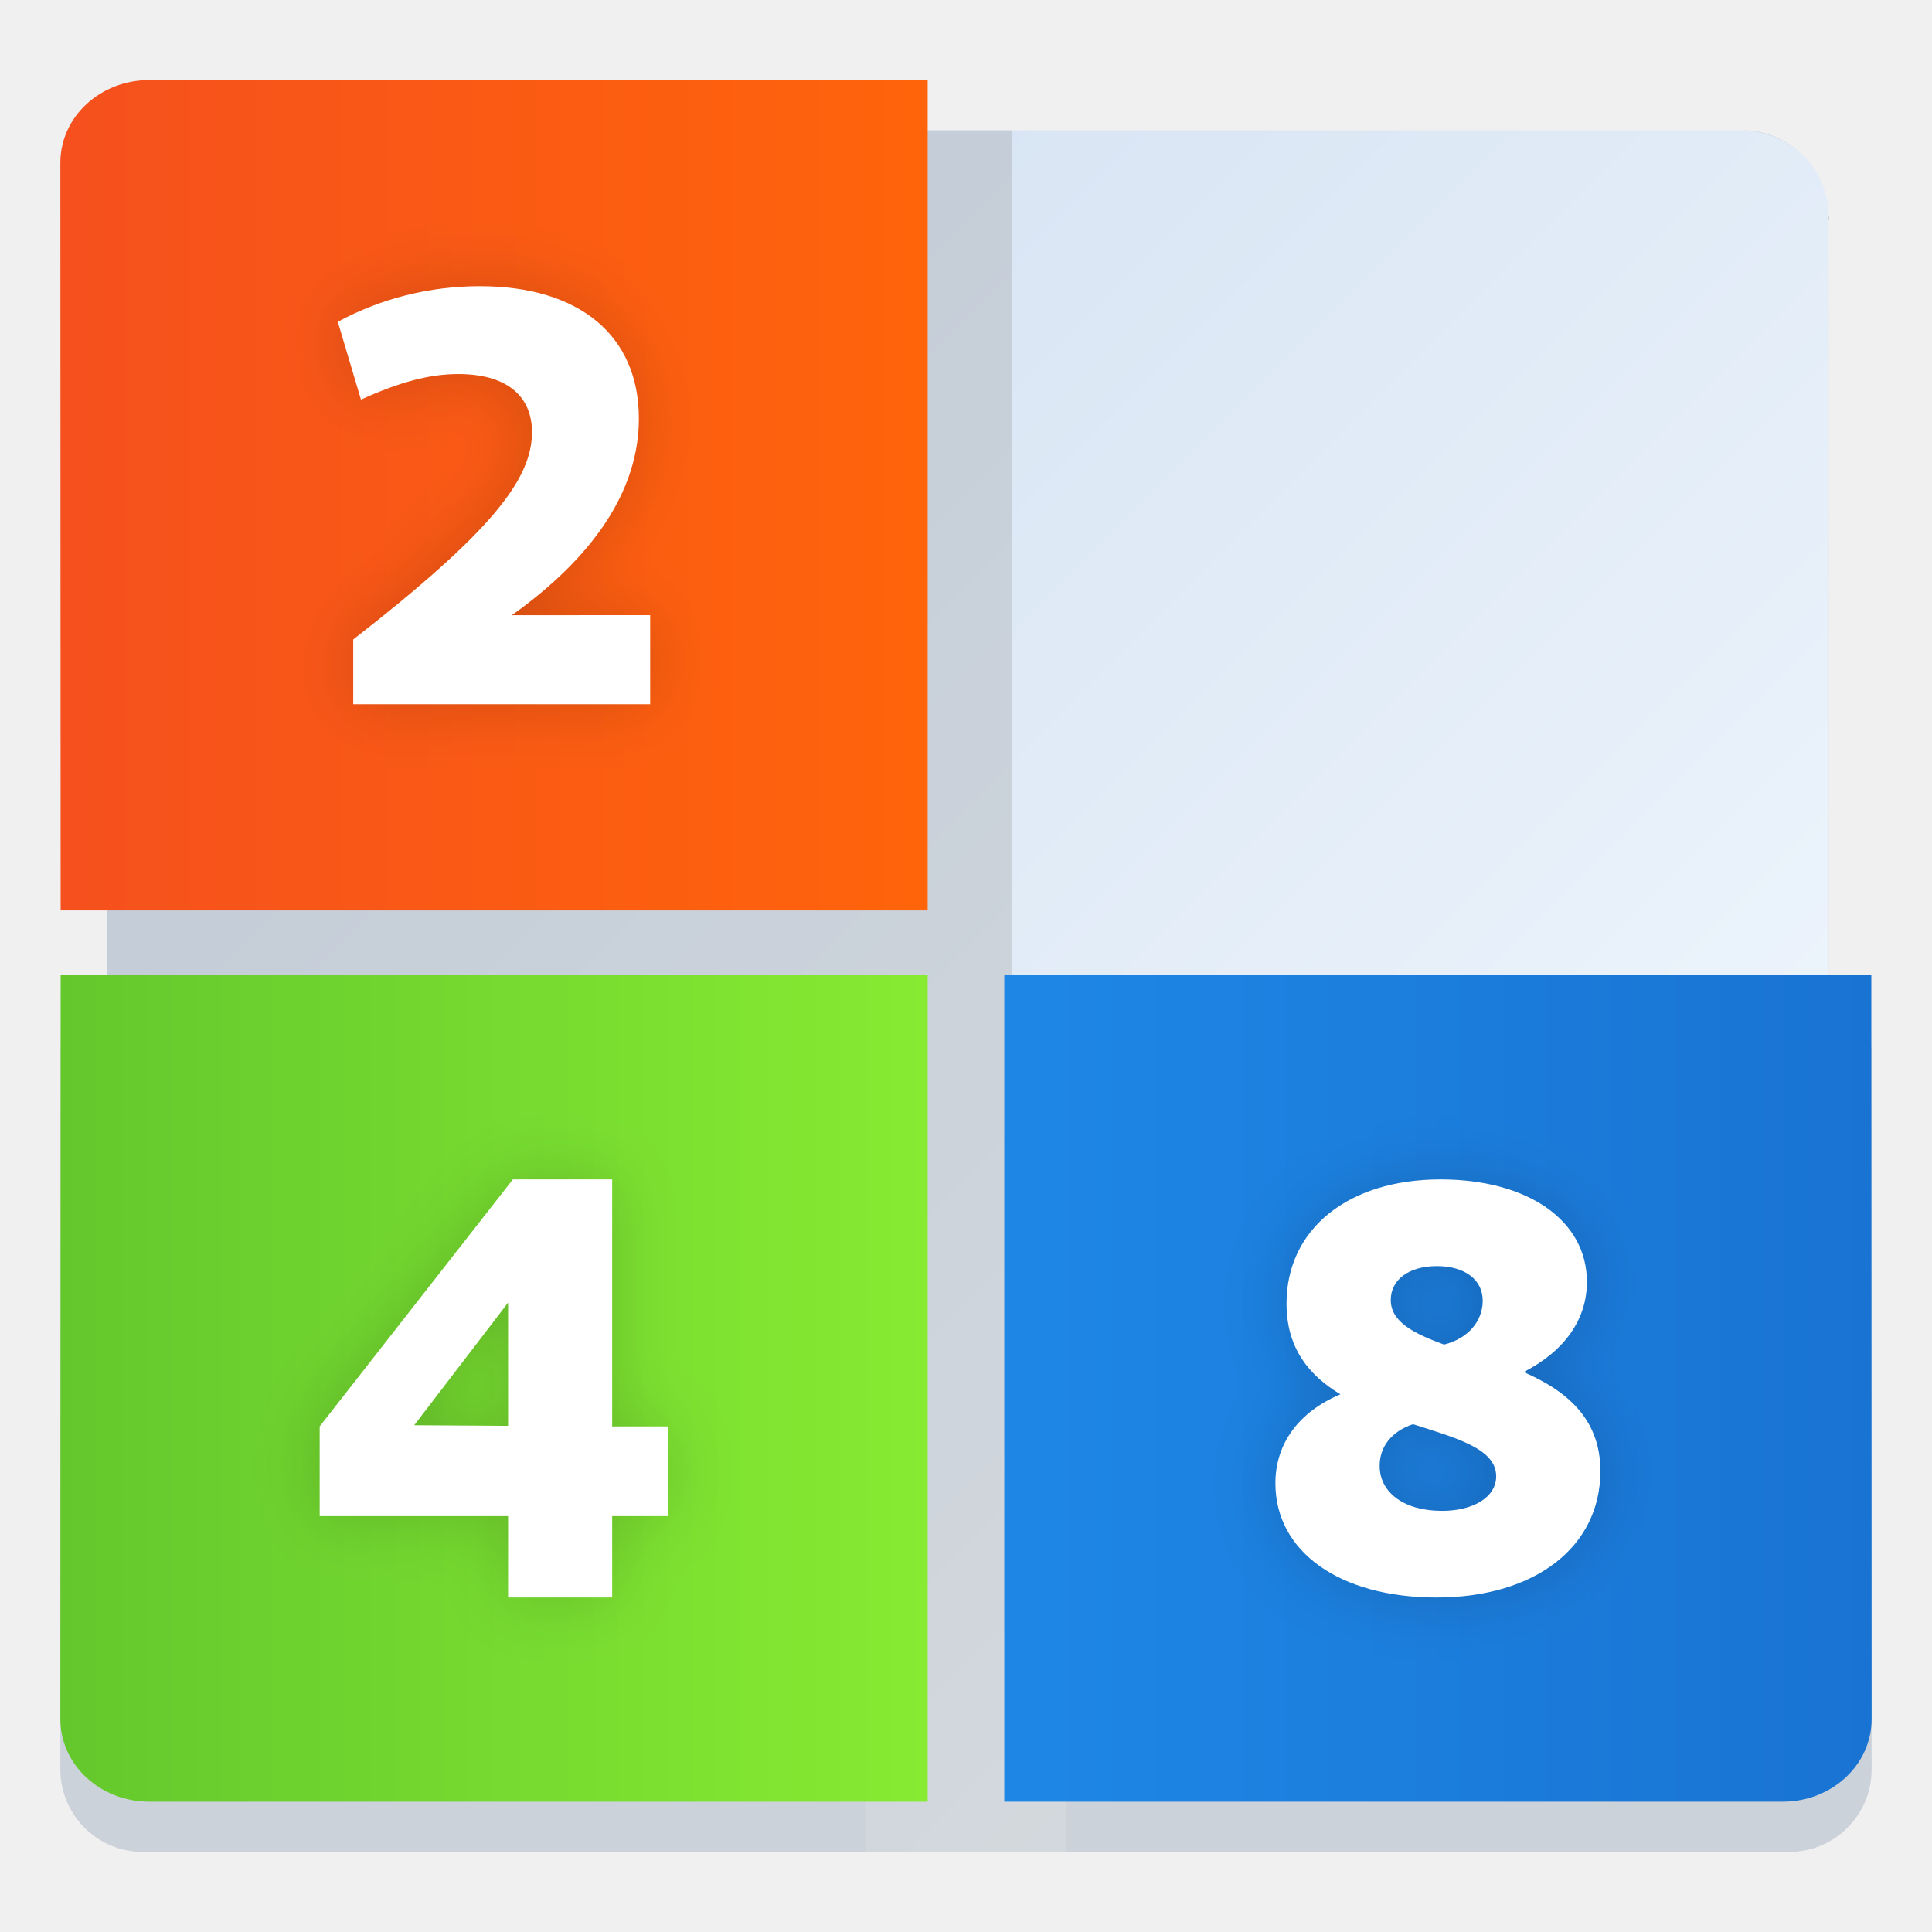
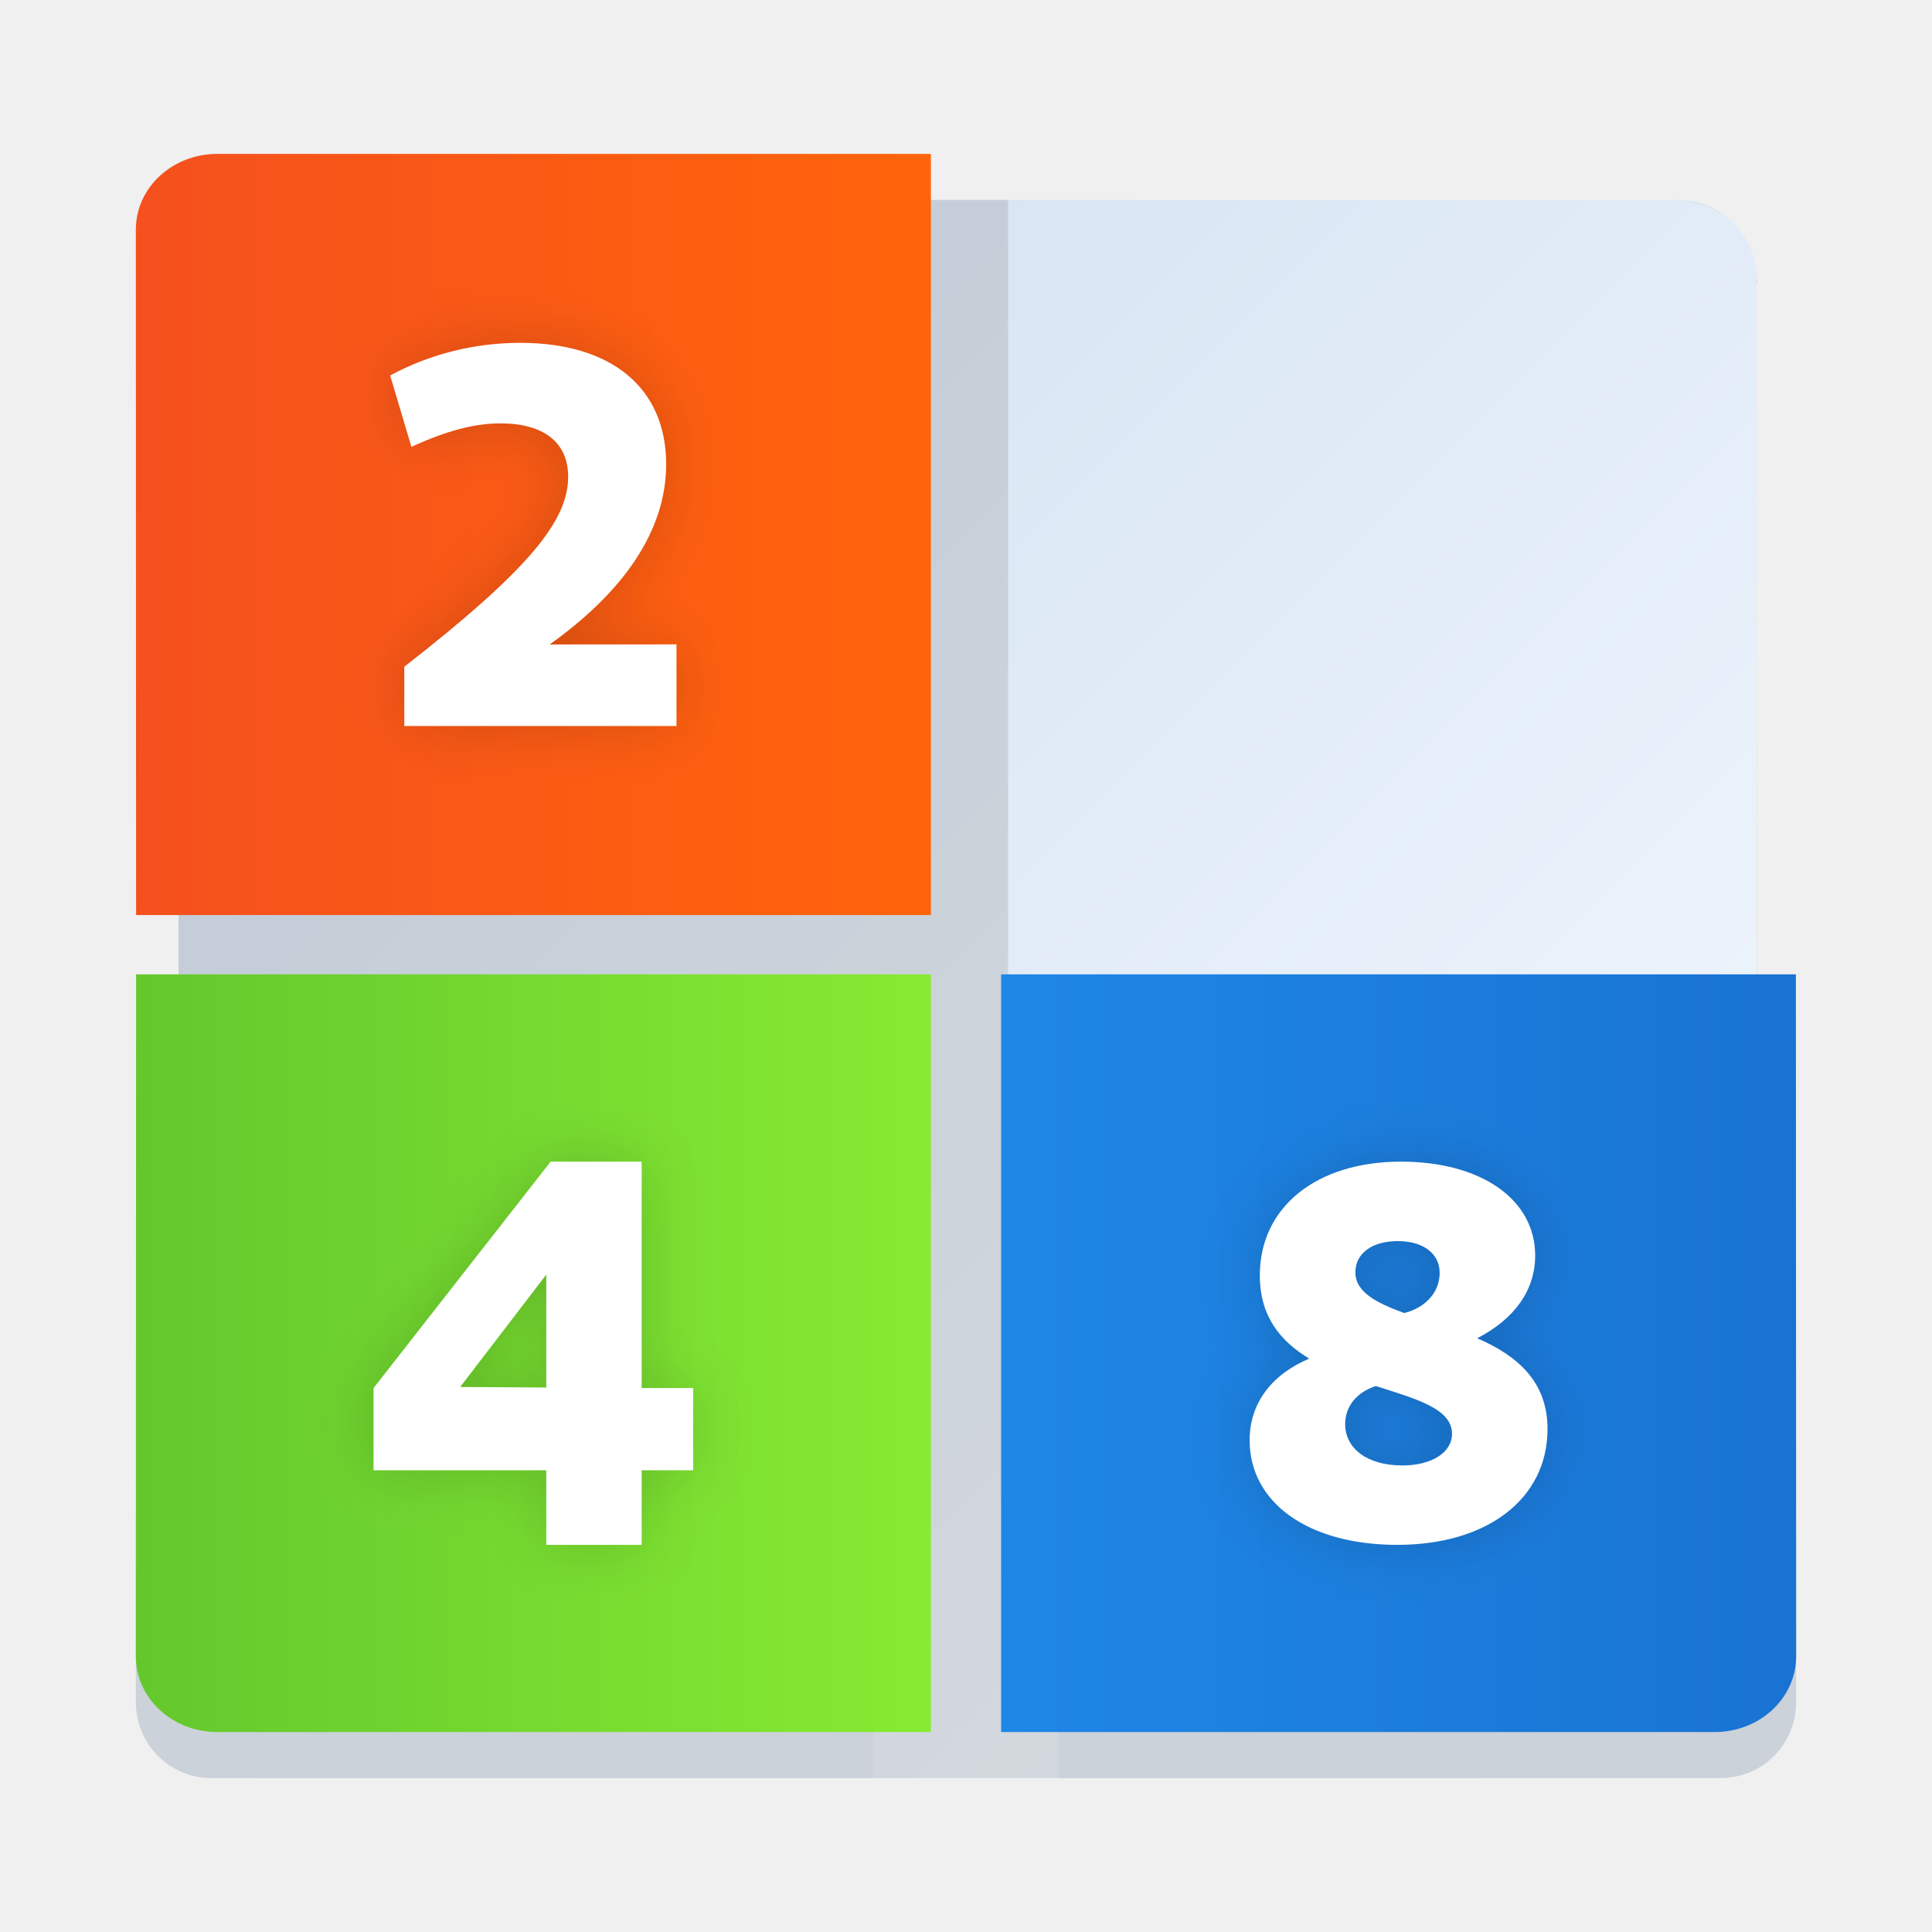
- <svg xmlns="http://www.w3.org/2000/svg" width="64" height="64" version="1.1">
-   <defs>
+ <svg xmlns="http://www.w3.org/2000/svg" width="64" height="64" version="1.1" id="svg95">
+   <defs id="defs33">
    <filter id="filter1139" x="-.249" y="-.186" width="1.499" height="1.373" color-interpolation-filters="sRGB">
-       <feGaussianBlur stdDeviation="0.776" />
+       <feGaussianBlur stdDeviation="0.776" id="feGaussianBlur4" />
    </filter>
    <filter id="filter1143" x="-.24" y="-.186" width="1.479" height="1.373" color-interpolation-filters="sRGB">
-       <feGaussianBlur stdDeviation="0.776" />
+       <feGaussianBlur stdDeviation="0.776" id="feGaussianBlur7" />
    </filter>
    <filter id="filter1147" x="-.223" y="-.186" width="1.447" height="1.373" color-interpolation-filters="sRGB">
-       <feGaussianBlur stdDeviation="0.776" />
+       <feGaussianBlur stdDeviation="0.776" id="feGaussianBlur10" />
    </filter>
-     <linearGradient id="linearGradient953" x1="-48.646" x2="-32.772" y1="-6.301" y2="9.574" gradientTransform="translate(1.0224 -.57831)" gradientUnits="userSpaceOnUse">
-       <stop stop-color="#cfdef0" offset="0" />
-       <stop stop-color="#f5faff" offset="1" />
+     <linearGradient id="linearGradient953" x1="-48.646" x2="-32.772" y1="-6.301" y2="9.574" gradientTransform="translate(1.0224,-0.57831)" gradientUnits="userSpaceOnUse">
+       <stop stop-color="#cfdef0" offset="0" id="stop13" />
+       <stop stop-color="#f5faff" offset="1" id="stop15" />
    </linearGradient>
-     <linearGradient id="linearGradient974" x1="-67.422" x2="-39.366" y1="18.739" y2="18.739" gradientTransform="matrix(1.0774 0 0 1 3.5957 -1.75)" gradientUnits="userSpaceOnUse">
-       <stop stop-color="#f5501e" offset="0" />
-       <stop stop-color="#ff640a" offset="1" />
+     <linearGradient id="linearGradient974" x1="-67.422" x2="-39.366" y1="18.739" y2="18.739" gradientTransform="matrix(1.0774,0,0,1,3.5957,-1.75)" gradientUnits="userSpaceOnUse">
+       <stop stop-color="#f5501e" offset="0" id="stop18" />
+       <stop stop-color="#ff640a" offset="1" id="stop20" />
    </linearGradient>
-     <linearGradient id="linearGradient986" x1="-67.422" x2="-39.366" y1="50.685" y2="50.685" gradientTransform="matrix(1.0774 0 0 1 3.5957 -1.75)" gradientUnits="userSpaceOnUse">
-       <stop stop-color="#64c82d" offset="0" />
-       <stop stop-color="#87eb32" offset="1" />
+     <linearGradient id="linearGradient986" x1="-67.422" x2="-39.366" y1="50.685" y2="50.685" gradientTransform="matrix(1.0774,0,0,1,3.5957,-1.75)" gradientUnits="userSpaceOnUse">
+       <stop stop-color="#64c82d" offset="0" id="stop23" />
+       <stop stop-color="#87eb32" offset="1" id="stop25" />
    </linearGradient>
-     <linearGradient id="linearGradient1014" x1="-67.422" x2="-39.366" y1="50.685" y2="50.685" gradientTransform="matrix(-1.0774 0 0 1 -78.565 -1.75)" gradientUnits="userSpaceOnUse">
-       <stop stop-color="#1973d2" offset="0" />
-       <stop stop-color="#1e87e6" offset="1" />
+     <linearGradient id="linearGradient1014" x1="-67.422" x2="-39.366" y1="50.685" y2="50.685" gradientTransform="matrix(-1.0774,0,0,1,-78.565,-1.75)" gradientUnits="userSpaceOnUse">
+       <stop stop-color="#1973d2" offset="0" id="stop28" />
+       <stop stop-color="#1e87e6" offset="1" id="stop30" />
    </linearGradient>
  </defs>
-   <g fill="#5e4aa6">
-     <circle cx="-1469.1" cy="-1265.6" r="0" />
-     <circle cx="-1400.2" cy="-1257.6" r="0" />
-     <circle cx="-1377.2" cy="-1283.4" r="0" />
-     <circle cx="-1387.8" cy="-1256.7" r="0" />
+   <g fill="#5e4aa6" id="g43">
+     <circle cx="-1469.1" cy="-1265.6" r="0" id="circle35" />
+     <circle cx="-1400.2" cy="-1257.6" r="0" id="circle37" />
+     <circle cx="-1377.2" cy="-1283.4" r="0" id="circle39" />
+     <circle cx="-1387.8" cy="-1256.7" r="0" id="circle41" />
  </g>
-   <g transform="matrix(.95051 0 0 .95051 67.629 -.16233)">
-     <g transform="translate(-69.424 2.7122)">
-       <g transform="matrix(3.7796,0,0,3.7796,-151.13,-27.199)" fill="#5e4aa6" stroke-width=".265">
-         <circle cx="-330.35" cy="-328.38" r="0" />
-         <circle cx="-312.11" cy="-326.25" r="0" />
-         <circle cx="-306.02" cy="-333.07" r="0" />
-         <circle cx="-308.84" cy="-326.01" r="0" />
+   <g transform="matrix(0.8712953,0,0,0.8712953,64.66011,2.518113)" id="g93">
+     <g transform="translate(-69.424,2.7122)" id="g59">
+       <g transform="matrix(3.7796,0,0,3.7796,-151.13,-27.199)" fill="#5e4aa6" stroke-width="0.265" id="g53">
+         <circle cx="-330.35" cy="-328.38" r="0" id="circle45" />
+         <circle cx="-312.11" cy="-326.25" r="0" id="circle47" />
+         <circle cx="-306.02" cy="-333.07" r="0" id="circle49" />
+         <circle cx="-308.84" cy="-326.01" r="0" id="circle51" />
      </g>
-       <g transform="matrix(3.7796,0,0,3.7796,182,27.999)">
-         <rect x="-47.624" y="-6.879" width="15.875" height="15.875" ry=".794" fill="url(#linearGradient953)" />
+       <g transform="matrix(3.7796,0,0,3.7796,182,27.999)" id="g57">
+         <rect x="-47.624" y="-6.879" width="15.875" height="15.875" ry="0.794" fill="url(#linearGradient953)" id="rect55" style="fill:url(#linearGradient953)" />
      </g>
    </g>
-     <g>
-       <path d="m-64.424 4.711c-1.662 0-3 1.338-3 3v54.002c0 1.662 1.338 3 3 3h54.002c1.662 0 3-1.338 3-3v-54.002c-9.28e-5 7.856-0.01 21.233-0.01 27.311h-28.451v-30.311zm53.898 0c0.784 0 1.488 0.275 2.033 0.717-0.522-0.441-1.19-0.717-1.93-0.717z" fill="#969696" opacity=".3" stroke-width="3.78" />
-       <path d="m-65.943 2.961h27.124c0 4.056-5.98e-4 28.147-5.98e-4 28.939h-30.217c0-6.106-0.01-18.197-0.01-26.059 0-1.596 1.384-2.881 3.103-2.881z" fill="url(#linearGradient974)" />
-       <path d="m-66.166 64.712h25.175c0-4.046-5.55e-4 -27.263-5.55e-4 -28.055h-28.046c0 6.106-0.009 17.313-0.009 25.175 0 1.596 1.285 2.881 2.881 2.881z" fill="#cbd2da" />
-       <path d="m-65.943 62.962h27.124c0-4.046-5.98e-4 -28.014-5.98e-4 -28.807h-30.217c0 6.106-0.01 18.064-0.01 25.926 0 1.596 1.384 2.881 3.103 2.881z" fill="url(#linearGradient986)" />
-       <path d="m-8.803 64.712h-25.175c0-4.045 5.55e-4 -27.263 5.55e-4 -28.055h28.046c0 6.106 0.009 17.313 0.009 25.175 0 1.596-1.285 2.881-2.881 2.881z" fill="#cbd2da" />
-       <path d="m-9.026 62.962h-27.124c0-4.046 5.97e-4 -28.014 5.97e-4 -28.807h30.217c0 6.106 0.01 18.064 0.01 25.926 0 1.596-1.384 2.881-3.103 2.881z" fill="url(#linearGradient1014)" />
+     <g id="g73">
+       <path d="m -64.424,4.711 c -1.662,0 -3,1.338 -3,3 v 54.002 c 0,1.662 1.338,3 3,3 h 54.002 c 1.662,0 3,-1.338 3,-3 V 7.711 c -9.28e-5,7.856 -0.01,21.233 -0.01,27.311 h -28.451 V 4.711 Z m 53.898,0 c 0.784,0 1.488,0.275 2.033,0.717 -0.522,-0.441 -1.19,-0.717 -1.93,-0.717 z" fill="#969696" opacity="0.3" stroke-width="3.78" id="path61" />
+       <path d="m -65.943,2.961 h 27.124 c 0,4.056 -5.98e-4,28.147 -5.98e-4,28.939 h -30.217 c 0,-6.106 -0.01,-18.197 -0.01,-26.059 0,-1.596 1.384,-2.881 3.103,-2.881 z" fill="url(#linearGradient974)" id="path63" style="fill:url(#linearGradient974)" />
+       <path d="m -66.166,64.712 h 25.175 c 0,-4.046 -5.55e-4,-27.263 -5.55e-4,-28.055 h -28.046 c 0,6.106 -0.009,17.313 -0.009,25.175 0,1.596 1.285,2.881 2.881,2.881 z" fill="#cbd2da" id="path65" />
+       <path d="m -65.943,62.962 h 27.124 c 0,-4.046 -5.98e-4,-28.014 -5.98e-4,-28.807 h -30.217 c 0,6.106 -0.01,18.064 -0.01,25.926 0,1.596 1.384,2.881 3.103,2.881 z" fill="url(#linearGradient986)" id="path67" style="fill:url(#linearGradient986)" />
+       <path d="m -8.803,64.712 h -25.175 c 0,-4.045 5.55e-4,-27.263 5.55e-4,-28.055 h 28.046 c 0,6.106 0.009,17.313 0.009,25.175 0,1.596 -1.285,2.881 -2.881,2.881 z" fill="#cbd2da" id="path69" />
+       <path d="m -9.026,62.962 h -27.124 c 0,-4.046 5.97e-4,-28.014 5.97e-4,-28.807 h 30.217 c 0,6.106 0.01,18.064 0.01,25.926 0,1.596 -1.384,2.881 -3.103,2.881 z" fill="url(#linearGradient1014)" id="path71" style="fill:url(#linearGradient1014)" />
    </g>
-     <g transform="matrix(1.4673 0 0 1.4673 17.471 -15.31)">
-       <path transform="matrix(.99299 0 0 .99299 -69.779 1.4617)" d="m21.69 23.869c1.932-1.378 3.04-2.969 3.04-4.702 0-1.989-1.421-3.168-3.807-3.168-1.207 0-2.372 0.298-3.395 0.852l0.554 1.861c0.938-0.426 1.648-0.611 2.33-0.611 1.122 0 1.761 0.497 1.761 1.392 0 1.136-0.994 2.401-4.276 4.957v1.548h7.102v-2.131z" enable-background="new" filter="url(#filter1139)" opacity=".15" stroke-width=".38px" style="font-feature-settings:normal;font-variant-caps:normal;font-variant-ligatures:normal;font-variant-numeric:normal" />
-       <path d="m-48.241 25.163c1.918-1.368 3.018-2.948 3.018-4.669 0-1.975-1.411-3.146-3.78-3.146-1.199 0-2.356 0.296-3.371 0.846l0.55 1.848c0.931-0.423 1.636-0.607 2.313-0.607 1.114 0 1.749 0.494 1.749 1.382 0 1.128-0.987 2.384-4.246 4.923v1.537h7.053v-2.116z" enable-background="new" fill="#fff" stroke-width=".378px" style="font-feature-settings:normal;font-variant-caps:normal;font-variant-ligatures:normal;font-variant-numeric:normal" />
+     <g transform="matrix(1.4673,0,0,1.4673,17.471,-15.31)" id="g79">
+       <path transform="matrix(0.99299,0,0,0.99299,-69.779,1.4617)" d="m 21.69,23.869 c 1.932,-1.378 3.04,-2.969 3.04,-4.702 0,-1.989 -1.421,-3.168 -3.807,-3.168 -1.207,0 -2.372,0.298 -3.395,0.852 l 0.554,1.861 c 0.938,-0.426 1.648,-0.611 2.33,-0.611 1.122,0 1.761,0.497 1.761,1.392 0,1.136 -0.994,2.401 -4.276,4.957 v 1.548 h 7.102 v -2.131 z" enable-background="new" filter="url(#filter1139)" opacity="0.15" stroke-width="0.38px" style="font-variant-ligatures:normal;font-variant-caps:normal;font-variant-numeric:normal;font-feature-settings:normal" id="path75" />
+       <path d="m -48.241,25.163 c 1.918,-1.368 3.018,-2.948 3.018,-4.669 0,-1.975 -1.411,-3.146 -3.78,-3.146 -1.199,0 -2.356,0.296 -3.371,0.846 l 0.55,1.848 c 0.931,-0.423 1.636,-0.607 2.313,-0.607 1.114,0 1.749,0.494 1.749,1.382 0,1.128 -0.987,2.384 -4.246,4.923 v 1.537 h 7.053 v -2.116 z" enable-background="new" fill="#ffffff" stroke-width="0.378px" style="font-variant-ligatures:normal;font-variant-caps:normal;font-variant-numeric:normal;font-feature-settings:normal" id="path77" />
    </g>
-     <g transform="matrix(1.4673 0 0 1.4673 18.863 -16.236)">
-       <path transform="matrix(.99299 0 0 .99299 -69.779 1.4617)" d="m44.938 42.608c0.98-0.504 1.513-1.26 1.513-2.157 0-1.471-1.415-2.451-3.501-2.451-2.213 0-3.683 1.19-3.683 2.969 0 1.078 0.546 1.723 1.288 2.171-0.994 0.42-1.555 1.177-1.555 2.129 0 1.639 1.541 2.731 3.852 2.731 2.353 0 3.921-1.204 3.921-3.025 0-1.274-0.84-1.933-1.835-2.367zm-2.073-2.535c0.658 0 1.093 0.322 1.093 0.826 0 0.504-0.364 0.91-0.924 1.05-0.728-0.266-1.274-0.546-1.274-1.064 0-0.49 0.434-0.812 1.106-0.812zm0.112 5.854c-0.896 0-1.485-0.434-1.485-1.078 0-0.462 0.294-0.826 0.798-0.994 1.05 0.336 1.989 0.588 1.989 1.246 0 0.49-0.532 0.826-1.302 0.826z" enable-background="new" filter="url(#filter1143)" opacity=".15" stroke-width=".375px" style="font-feature-settings:normal;font-variant-caps:normal;font-variant-ligatures:normal;font-variant-numeric:normal" />
-       <path d="m-25.156 43.771c0.974-0.501 1.502-1.252 1.502-2.142 0-1.46-1.405-2.434-3.477-2.434-2.197 0-3.658 1.182-3.658 2.948 0 1.071 0.542 1.711 1.28 2.156-0.987 0.417-1.544 1.168-1.544 2.114 0 1.627 1.53 2.712 3.825 2.712 2.337 0 3.894-1.196 3.894-3.004 0-1.266-0.834-1.919-1.822-2.35zm-2.058-2.517c0.654 0 1.085 0.32 1.085 0.821 0 0.501-0.362 0.904-0.918 1.043-0.723-0.264-1.266-0.542-1.266-1.057 0-0.487 0.431-0.807 1.099-0.807zm0.111 5.813c-0.89 0-1.474-0.431-1.474-1.071 0-0.459 0.292-0.821 0.793-0.987 1.043 0.334 1.975 0.584 1.975 1.238 0 0.487-0.528 0.821-1.293 0.821z" enable-background="new" fill="#fff" stroke-width=".372px" style="font-feature-settings:normal;font-variant-caps:normal;font-variant-ligatures:normal;font-variant-numeric:normal" />
+     <g transform="matrix(1.4673,0,0,1.4673,18.863,-16.236)" id="g85">
+       <path transform="matrix(0.99299,0,0,0.99299,-69.779,1.4617)" d="m 44.938,42.608 c 0.98,-0.504 1.513,-1.26 1.513,-2.157 0,-1.471 -1.415,-2.451 -3.501,-2.451 -2.213,0 -3.683,1.19 -3.683,2.969 0,1.078 0.546,1.723 1.288,2.171 -0.994,0.42 -1.555,1.177 -1.555,2.129 0,1.639 1.541,2.731 3.852,2.731 2.353,0 3.921,-1.204 3.921,-3.025 0,-1.274 -0.84,-1.933 -1.835,-2.367 z m -2.073,-2.535 c 0.658,0 1.093,0.322 1.093,0.826 0,0.504 -0.364,0.91 -0.924,1.05 -0.728,-0.266 -1.274,-0.546 -1.274,-1.064 0,-0.49 0.434,-0.812 1.106,-0.812 z m 0.112,5.854 c -0.896,0 -1.485,-0.434 -1.485,-1.078 0,-0.462 0.294,-0.826 0.798,-0.994 1.05,0.336 1.989,0.588 1.989,1.246 0,0.49 -0.532,0.826 -1.302,0.826 z" enable-background="new" filter="url(#filter1143)" opacity="0.15" stroke-width="0.375px" style="font-variant-ligatures:normal;font-variant-caps:normal;font-variant-numeric:normal;font-feature-settings:normal" id="path81" />
+       <path d="m -25.156,43.771 c 0.974,-0.501 1.502,-1.252 1.502,-2.142 0,-1.46 -1.405,-2.434 -3.477,-2.434 -2.197,0 -3.658,1.182 -3.658,2.948 0,1.071 0.542,1.711 1.28,2.156 -0.987,0.417 -1.544,1.168 -1.544,2.114 0,1.627 1.53,2.712 3.825,2.712 2.337,0 3.894,-1.196 3.894,-3.004 0,-1.266 -0.834,-1.919 -1.822,-2.35 z m -2.058,-2.517 c 0.654,0 1.085,0.32 1.085,0.821 0,0.501 -0.362,0.904 -0.918,1.043 -0.723,-0.264 -1.266,-0.542 -1.266,-1.057 0,-0.487 0.431,-0.807 1.099,-0.807 z m 0.111,5.813 c -0.89,0 -1.474,-0.431 -1.474,-1.071 0,-0.459 0.292,-0.821 0.793,-0.987 1.043,0.334 1.975,0.584 1.975,1.238 0,0.487 -0.528,0.821 -1.293,0.821 z" enable-background="new" fill="#ffffff" stroke-width="0.372px" style="font-variant-ligatures:normal;font-variant-caps:normal;font-variant-numeric:normal;font-feature-settings:normal" id="path83" />
    </g>
-     <g transform="matrix(1.4673 0 0 1.4673 18.104 -16.236)">
-       <path transform="matrix(.99299 0 0 .99299 -69.779 1.4617)" d="m25 43.908h-1.345v-5.908h-2.375l-4.621 5.908v2.146h4.506v1.946h2.489v-1.946h1.345zm-6.08-0.029 2.246-2.933v2.947z" enable-background="new" filter="url(#filter1147)" opacity=".15" stroke-width=".383px" style="font-feature-settings:normal;font-variant-caps:normal;font-variant-ligatures:normal;font-variant-numeric:normal" />
-       <path d="m-44.954 45.062h-1.335v-5.867h-2.358l-4.589 5.867v2.131h4.475v1.932h2.472v-1.932h1.335zm-6.037-0.028 2.23-2.912v2.926z" enable-background="new" fill="#fff" stroke-width=".38px" style="font-feature-settings:normal;font-variant-caps:normal;font-variant-ligatures:normal;font-variant-numeric:normal" />
+     <g transform="matrix(1.4673,0,0,1.4673,18.104,-16.236)" id="g91">
+       <path transform="matrix(0.99299,0,0,0.99299,-69.779,1.4617)" d="m 25,43.908 h -1.345 v -5.908 h -2.375 l -4.621,5.908 v 2.146 h 4.506 v 1.946 h 2.489 v -1.946 h 1.345 z m -6.08,-0.029 2.246,-2.933 v 2.947 z" enable-background="new" filter="url(#filter1147)" opacity="0.15" stroke-width="0.383px" style="font-variant-ligatures:normal;font-variant-caps:normal;font-variant-numeric:normal;font-feature-settings:normal" id="path87" />
+       <path d="m -44.954,45.062 h -1.335 v -5.867 h -2.358 l -4.589,5.867 v 2.131 h 4.475 v 1.932 h 2.472 v -1.932 h 1.335 z m -6.037,-0.028 2.23,-2.912 v 2.926 z" enable-background="new" fill="#ffffff" stroke-width="0.38px" style="font-variant-ligatures:normal;font-variant-caps:normal;font-variant-numeric:normal;font-feature-settings:normal" id="path89" />
    </g>
  </g>
</svg>
